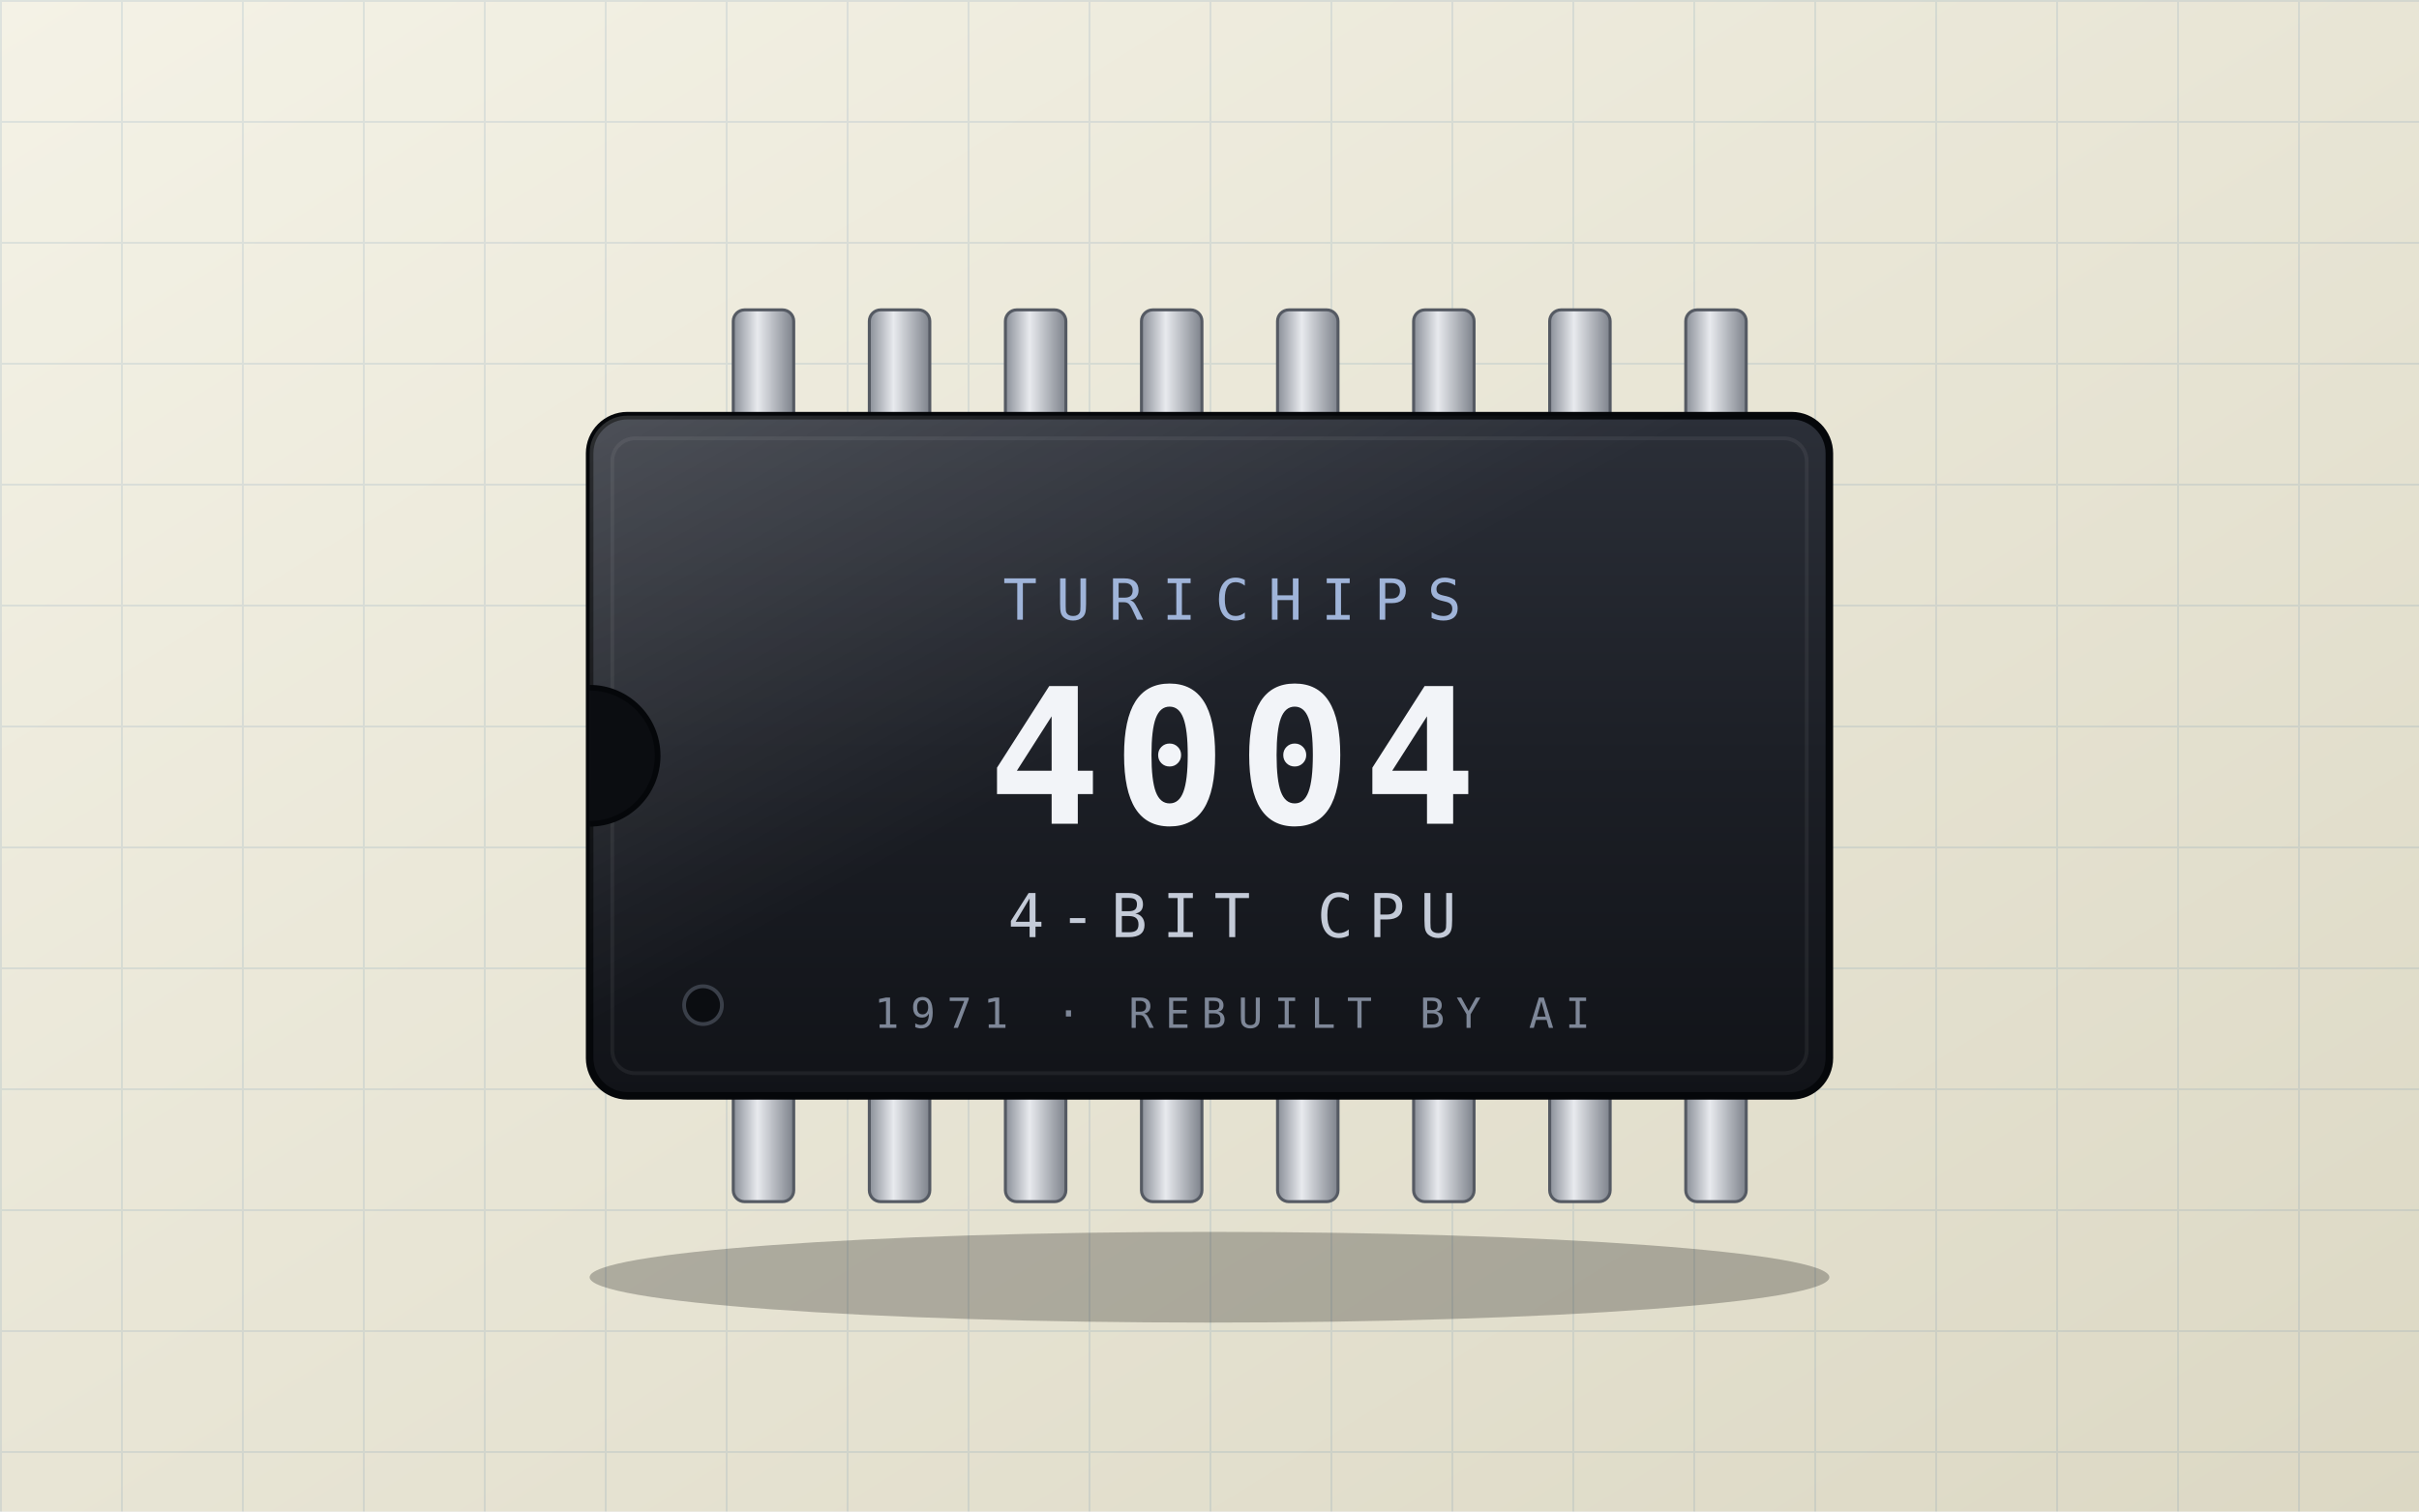
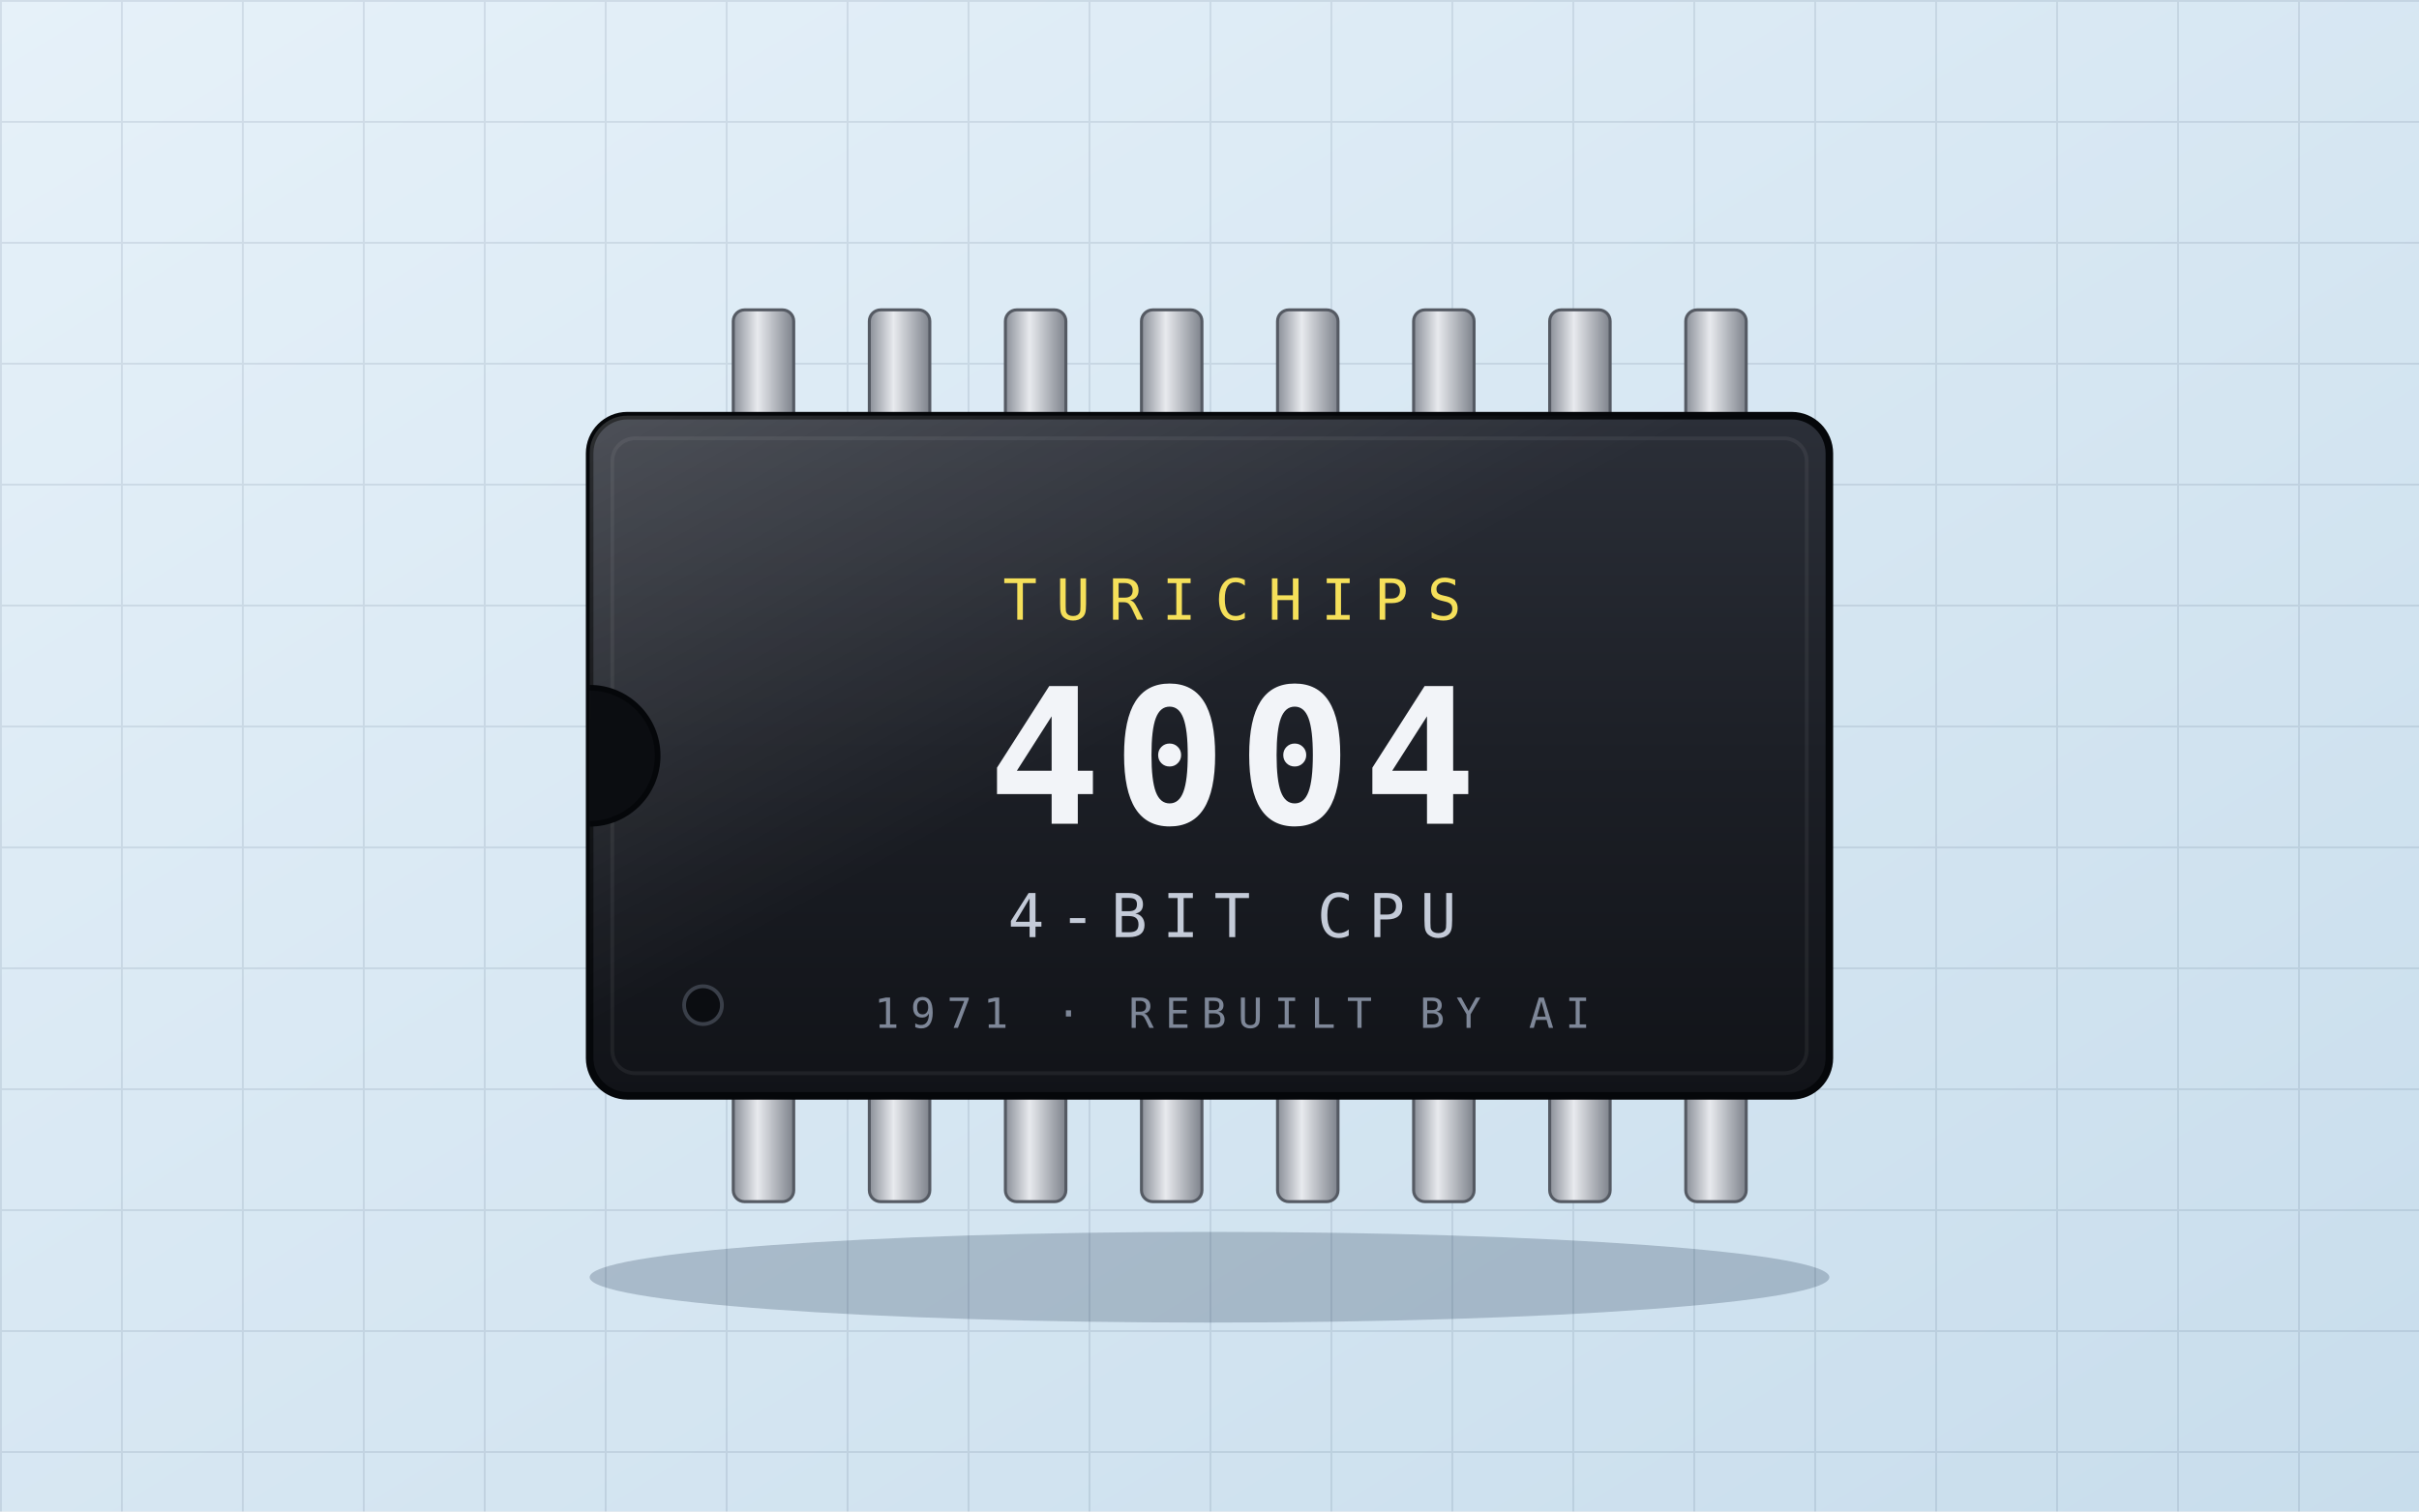
<svg xmlns="http://www.w3.org/2000/svg" viewBox="0 0 640 400" role="img" aria-label="Illustration of the 4004 chip in a 16-pin DIP package">
  <defs>
    <linearGradient id="bg" x1="0" y1="0" x2="1" y2="1">
-       <stop offset="0" stop-color="#f4f2e6" />
-       <stop offset="1" stop-color="#dcd8c4" />
+       <stop offset="0" stop-color="#e6f1f9" />
+       <stop offset="1" stop-color="#c8ddec" />
    </linearGradient>
    <linearGradient id="body" x1="0" y1="0" x2="0" y2="1">
      <stop offset="0" stop-color="#2b2f38" />
      <stop offset=".5" stop-color="#1c1f26" />
      <stop offset="1" stop-color="#111318" />
    </linearGradient>
    <linearGradient id="pin" x1="0" y1="0" x2="1" y2="0">
      <stop offset="0" stop-color="#8a8f98" />
      <stop offset=".4" stop-color="#e8eaee" />
      <stop offset="1" stop-color="#7d828b" />
    </linearGradient>
    <linearGradient id="shine" x1="0" y1="0" x2="1" y2="1">
      <stop offset="0" stop-color="#fff" stop-opacity=".16" />
      <stop offset=".45" stop-color="#fff" stop-opacity="0" />
    </linearGradient>
    <pattern id="grid" width="32" height="32" patternUnits="userSpaceOnUse">
-       <path d="M32 0H0V32" fill="none" stroke="#3a6ea5" stroke-opacity=".12" />
+       <path d="M32 0H0V32" fill="none" stroke="#0b1f3a" stroke-opacity=".09" />
    </pattern>
  </defs>
  <rect width="640" height="400" fill="url(#bg)" />
  <rect width="640" height="400" fill="url(#grid)" />
-   <ellipse cx="320.0" cy="338" rx="164.0" ry="12" fill="#000" opacity=".25" />
+   <ellipse cx="320.0" cy="338" rx="164.0" ry="12" fill="#0b1f3a" opacity=".22" />
  <g>
    <rect x="194.0" y="82" width="16" height="34" rx="3" fill="url(#pin)" stroke="#555a63" stroke-width=".8" />
  </g>
  <g>
    <rect x="230.0" y="82" width="16" height="34" rx="3" fill="url(#pin)" stroke="#555a63" stroke-width=".8" />
  </g>
  <g>
    <rect x="266.0" y="82" width="16" height="34" rx="3" fill="url(#pin)" stroke="#555a63" stroke-width=".8" />
  </g>
  <g>
    <rect x="302.0" y="82" width="16" height="34" rx="3" fill="url(#pin)" stroke="#555a63" stroke-width=".8" />
  </g>
  <g>
    <rect x="338.0" y="82" width="16" height="34" rx="3" fill="url(#pin)" stroke="#555a63" stroke-width=".8" />
  </g>
  <g>
    <rect x="374.0" y="82" width="16" height="34" rx="3" fill="url(#pin)" stroke="#555a63" stroke-width=".8" />
  </g>
  <g>
    <rect x="410.0" y="82" width="16" height="34" rx="3" fill="url(#pin)" stroke="#555a63" stroke-width=".8" />
  </g>
  <g>
    <rect x="446.0" y="82" width="16" height="34" rx="3" fill="url(#pin)" stroke="#555a63" stroke-width=".8" />
  </g>
  <g>
    <rect x="194.0" y="284" width="16" height="34" rx="3" fill="url(#pin)" stroke="#555a63" stroke-width=".8" />
  </g>
  <g>
    <rect x="230.0" y="284" width="16" height="34" rx="3" fill="url(#pin)" stroke="#555a63" stroke-width=".8" />
  </g>
  <g>
    <rect x="266.0" y="284" width="16" height="34" rx="3" fill="url(#pin)" stroke="#555a63" stroke-width=".8" />
  </g>
  <g>
    <rect x="302.0" y="284" width="16" height="34" rx="3" fill="url(#pin)" stroke="#555a63" stroke-width=".8" />
  </g>
  <g>
    <rect x="338.0" y="284" width="16" height="34" rx="3" fill="url(#pin)" stroke="#555a63" stroke-width=".8" />
  </g>
  <g>
    <rect x="374.0" y="284" width="16" height="34" rx="3" fill="url(#pin)" stroke="#555a63" stroke-width=".8" />
  </g>
  <g>
    <rect x="410.0" y="284" width="16" height="34" rx="3" fill="url(#pin)" stroke="#555a63" stroke-width=".8" />
  </g>
  <g>
    <rect x="446.0" y="284" width="16" height="34" rx="3" fill="url(#pin)" stroke="#555a63" stroke-width=".8" />
  </g>
  <rect x="156.0" y="110" width="328" height="180" rx="10" fill="url(#body)" stroke="#05070a" stroke-width="2" />
  <rect x="156.0" y="110" width="328" height="180" rx="10" fill="url(#shine)" />
  <rect x="162.0" y="116" width="316" height="168" rx="6" fill="none" stroke="#fff" stroke-opacity=".06" />
  <path d="M156.0 182.0 a18 18 0 0 1 0 36" fill="#0b0d11" stroke="#05070a" stroke-width="1.5" />
  <circle cx="186.0" cy="266" r="5" fill="#0b0d11" stroke="#3a3f49" />
-   <text x="326.0" y="164" font-family="ui-monospace,SFMono-Regular,Menlo,Consolas,monospace" text-anchor="middle" font-size="15" letter-spacing="5" fill="#9fb4d9">TURICHIPS</text>
+   <text x="326.0" y="164" font-family="ui-monospace,SFMono-Regular,Menlo,Consolas,monospace" text-anchor="middle" font-size="15" letter-spacing="5" fill="#f5e05a">TURICHIPS</text>
  <text x="326.0" y="218" font-family="ui-monospace,SFMono-Regular,Menlo,Consolas,monospace" text-anchor="middle" font-size="50" font-weight="700" letter-spacing="3" fill="#f2f4f8">4004</text>
  <text x="326.0" y="248" font-family="ui-monospace,SFMono-Regular,Menlo,Consolas,monospace" text-anchor="middle" font-size="16" letter-spacing="4" fill="#c4cbd8">4-BIT CPU</text>
  <text x="326.0" y="272" font-family="ui-monospace,SFMono-Regular,Menlo,Consolas,monospace" text-anchor="middle" font-size="11" letter-spacing="3" fill="#7e8798">1971 · REBUILT BY AI</text>
</svg>
